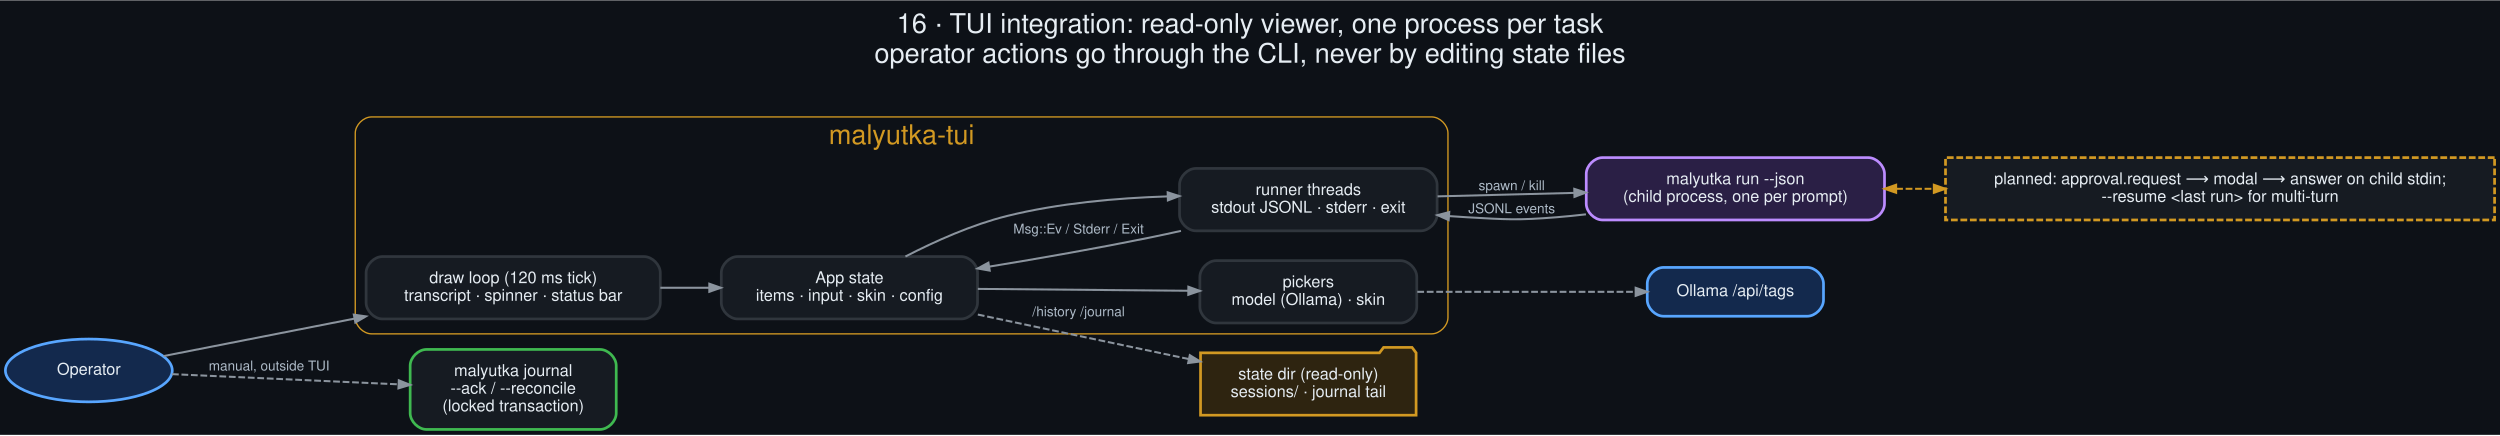
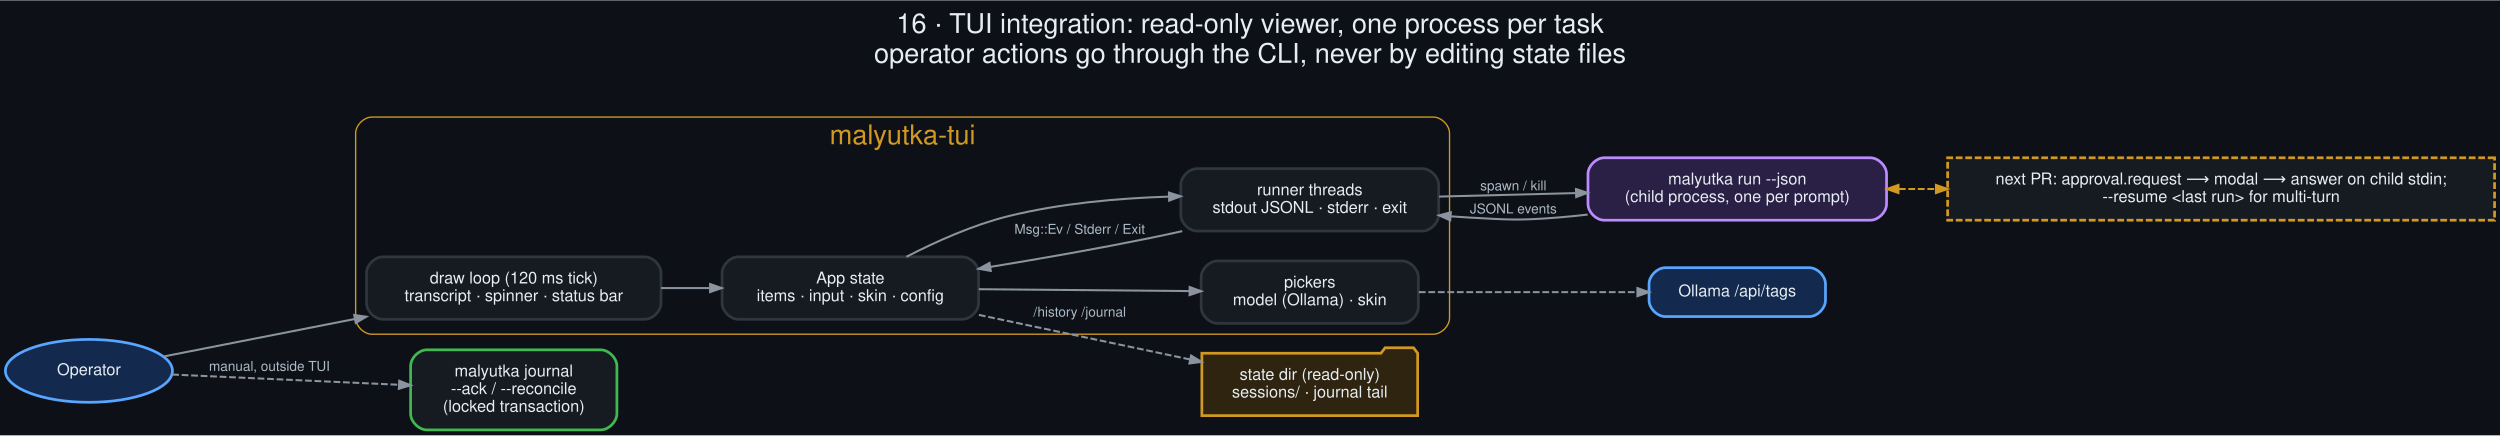
- <svg xmlns="http://www.w3.org/2000/svg" width="1844pt" height="321pt" viewBox="0.00 0.00 1844.04 320.50">
+ <svg xmlns="http://www.w3.org/2000/svg" width="1842pt" height="321pt" viewBox="0.00 0.00 1842.04 320.50">
  <g id="graph0" class="graph" transform="scale(1 1) rotate(0) translate(4 316.5)">
-     <polygon fill="#0d1117" stroke="transparent" points="-4,4 -4,-316.5 1840.04,-316.5 1840.04,4 -4,4" />
-     <text text-anchor="middle" x="918.02" y="-292.5" font-family="Helvetica,sans-Serif" font-size="20.00" fill="#e6edf3">16 · TUI integration: read-only viewer, one process per task</text>
-     <text text-anchor="middle" x="918.02" y="-270.5" font-family="Helvetica,sans-Serif" font-size="20.00" fill="#e6edf3">operator actions go through the CLI, never by editing state files</text>
-     <text text-anchor="middle" x="918.02" y="-248.5" font-family="Helvetica,sans-Serif" font-size="20.00" fill="#e6edf3"> </text>
+     <polygon fill="#0d1117" stroke="transparent" points="-4,4 -4,-316.5 1838.04,-316.5 1838.04,4 -4,4" />
+     <text text-anchor="middle" x="917.02" y="-292.5" font-family="Helvetica,sans-Serif" font-size="20.00" fill="#e6edf3">16 · TUI integration: read-only viewer, one process per task</text>
+     <text text-anchor="middle" x="917.02" y="-270.5" font-family="Helvetica,sans-Serif" font-size="20.00" fill="#e6edf3">operator actions go through the CLI, never by editing state files</text>
+     <text text-anchor="middle" x="917.02" y="-248.5" font-family="Helvetica,sans-Serif" font-size="20.00" fill="#e6edf3"> </text>
    <g id="clust1" class="cluster">
      <path fill="#0d1117" stroke="#d29922" d="M270.04,-70.5C270.04,-70.5 1052.04,-70.5 1052.04,-70.5 1058.04,-70.5 1064.04,-76.5 1064.04,-82.5 1064.04,-82.5 1064.04,-218.5 1064.04,-218.5 1064.04,-224.5 1058.04,-230.5 1052.04,-230.5 1052.04,-230.5 270.04,-230.5 270.04,-230.5 264.04,-230.5 258.04,-224.5 258.04,-218.5 258.04,-218.5 258.04,-82.5 258.04,-82.5 258.04,-76.5 264.04,-70.5 270.04,-70.5" />
      <text text-anchor="middle" x="661.04" y="-210.5" font-family="Helvetica,sans-Serif" font-size="20.00" fill="#d29922">malyutka-tui</text>
    </g>
    <g id="node1" class="node">
      <ellipse fill="#13294d" stroke="#58a6ff" stroke-width="2" cx="61.52" cy="-43.5" rx="61.54" ry="23.17" />
      <text text-anchor="middle" x="61.52" y="-40.4" font-family="Helvetica,sans-Serif" font-size="12.00" fill="#e6edf3">Operator</text>
    </g>
    <g id="node2" class="node">
      <path fill="#161b22" stroke="#30363d" stroke-width="2" d="M471.04,-127.5C471.04,-127.5 278.04,-127.5 278.04,-127.5 272.04,-127.5 266.04,-121.5 266.04,-115.5 266.04,-115.5 266.04,-93.5 266.04,-93.5 266.04,-87.5 272.04,-81.5 278.04,-81.5 278.04,-81.5 471.04,-81.5 471.04,-81.5 477.04,-81.5 483.04,-87.5 483.04,-93.5 483.04,-93.5 483.04,-115.5 483.04,-115.5 483.04,-121.5 477.04,-127.5 471.04,-127.5" />
      <text text-anchor="middle" x="374.54" y="-107.9" font-family="Helvetica,sans-Serif" font-size="12.00" fill="#e6edf3">draw loop (120 ms tick)</text>
      <text text-anchor="middle" x="374.54" y="-94.9" font-family="Helvetica,sans-Serif" font-size="12.00" fill="#e6edf3">transcript · spinner · status bar</text>
    </g>
    <g id="edge1" class="edge">
      <path fill="none" stroke="#8b949e" stroke-width="1.5" d="M116.69,-54.13C155.44,-61.72 209.05,-72.24 257.28,-81.7" />
      <polygon fill="#8b949e" stroke="#8b949e" stroke-width="1.5" points="256.99,-84.67 265.9,-83.39 258.13,-78.83 256.99,-84.67" />
    </g>
    <g id="node8" class="node">
      <path fill="#161b22" stroke="#3fb950" stroke-width="2" d="M438.54,-59C438.54,-59 310.54,-59 310.54,-59 304.54,-59 298.54,-53 298.54,-47 298.54,-47 298.54,-12 298.54,-12 298.54,-6 304.54,0 310.54,0 310.54,0 438.54,0 438.54,0 444.54,0 450.54,-6 450.54,-12 450.54,-12 450.54,-47 450.54,-47 450.54,-53 444.54,-59 438.54,-59" />
      <text text-anchor="middle" x="374.54" y="-39.4" font-family="Helvetica,sans-Serif" font-size="12.00" fill="#e6edf3">malyutka journal</text>
      <text text-anchor="middle" x="374.54" y="-26.4" font-family="Helvetica,sans-Serif" font-size="12.00" fill="#e6edf3">--ack / --reconcile</text>
      <text text-anchor="middle" x="374.54" y="-13.4" font-family="Helvetica,sans-Serif" font-size="12.00" fill="#e6edf3">(locked transaction)</text>
    </g>
    <g id="edge10" class="edge">
      <path fill="none" stroke="#8b949e" stroke-width="1.5" stroke-dasharray="5,2" d="M122.85,-40.78C170.38,-38.64 237.17,-35.64 289.86,-33.27" />
      <polygon fill="#8b949e" stroke="#8b949e" stroke-width="1.5" points="290.17,-36.23 298.52,-32.88 289.9,-30.29 290.17,-36.23" />
      <text text-anchor="middle" x="194.54" y="-43.5" font-family="Helvetica,sans-Serif" font-size="10.00" fill="#adbac7">manual, outside TUI</text>
    </g>
    <g id="node3" class="node">
      <path fill="#161b22" stroke="#30363d" stroke-width="2" d="M705.04,-127.5C705.04,-127.5 540.04,-127.5 540.04,-127.5 534.04,-127.5 528.04,-121.5 528.04,-115.5 528.04,-115.5 528.04,-93.5 528.04,-93.5 528.04,-87.5 534.04,-81.5 540.04,-81.5 540.04,-81.5 705.04,-81.5 705.04,-81.5 711.04,-81.5 717.04,-87.5 717.04,-93.5 717.04,-93.5 717.04,-115.5 717.04,-115.5 717.04,-121.5 711.04,-127.5 705.04,-127.5" />
      <text text-anchor="middle" x="622.54" y="-107.9" font-family="Helvetica,sans-Serif" font-size="12.00" fill="#e6edf3">App state</text>
      <text text-anchor="middle" x="622.54" y="-94.9" font-family="Helvetica,sans-Serif" font-size="12.00" fill="#e6edf3">items · input · skin · config</text>
    </g>
    <g id="edge2" class="edge">
      <path fill="none" stroke="#8b949e" stroke-width="1.5" d="M483.08,-104.5C495.04,-104.5 507.2,-104.5 519.1,-104.5" />
      <polygon fill="#8b949e" stroke="#8b949e" stroke-width="1.5" points="519.21,-107.48 527.71,-104.5 519.21,-101.53 519.21,-107.48" />
    </g>
    <g id="node4" class="node">
      <path fill="#161b22" stroke="#30363d" stroke-width="2" d="M1044.04,-192.5C1044.04,-192.5 878.04,-192.5 878.04,-192.5 872.04,-192.5 866.04,-186.5 866.04,-180.5 866.04,-180.5 866.04,-158.5 866.04,-158.5 866.04,-152.5 872.04,-146.5 878.04,-146.5 878.04,-146.5 1044.04,-146.5 1044.04,-146.5 1050.04,-146.5 1056.04,-152.5 1056.04,-158.5 1056.04,-158.5 1056.04,-180.5 1056.04,-180.5 1056.04,-186.5 1050.04,-192.5 1044.04,-192.5" />
      <text text-anchor="middle" x="961.04" y="-172.9" font-family="Helvetica,sans-Serif" font-size="12.00" fill="#e6edf3">runner threads</text>
      <text text-anchor="middle" x="961.04" y="-159.9" font-family="Helvetica,sans-Serif" font-size="12.00" fill="#e6edf3">stdout JSONL · stderr · exit</text>
    </g>
    <g id="edge3" class="edge">
      <path fill="none" stroke="#8b949e" stroke-width="1.5" d="M663.87,-127.56C685.45,-138.7 712.91,-151.04 739.04,-157.5 776.85,-166.84 819.37,-170.67 856.94,-171.88" />
      <polygon fill="#8b949e" stroke="#8b949e" stroke-width="1.5" points="857.3,-174.87 865.88,-172.12 857.46,-168.92 857.3,-174.87" />
    </g>
    <g id="node5" class="node">
      <path fill="#161b22" stroke="#30363d" stroke-width="2" d="M1029.04,-124.5C1029.04,-124.5 893.04,-124.5 893.04,-124.5 887.04,-124.5 881.04,-118.5 881.04,-112.5 881.04,-112.5 881.04,-90.5 881.04,-90.5 881.04,-84.5 887.04,-78.5 893.04,-78.5 893.04,-78.5 1029.04,-78.5 1029.04,-78.5 1035.04,-78.5 1041.04,-84.5 1041.04,-90.5 1041.04,-90.5 1041.04,-112.5 1041.04,-112.5 1041.04,-118.5 1035.04,-124.5 1029.04,-124.5" />
      <text text-anchor="middle" x="961.04" y="-104.9" font-family="Helvetica,sans-Serif" font-size="12.00" fill="#e6edf3">pickers</text>
      <text text-anchor="middle" x="961.04" y="-91.9" font-family="Helvetica,sans-Serif" font-size="12.00" fill="#e6edf3">model (Ollama) · skin</text>
    </g>
    <g id="edge8" class="edge">
      <path fill="none" stroke="#8b949e" stroke-width="1.5" d="M717.27,-103.66C765.79,-103.23 824.66,-102.71 872.28,-102.28" />
      <polygon fill="#8b949e" stroke="#8b949e" stroke-width="1.5" points="872.56,-105.26 881.03,-102.2 872.51,-99.31 872.56,-105.26" />
    </g>
    <g id="node7" class="node">
      <polygon fill="#2e2410" stroke="#d29922" stroke-width="2" points="1040.54,-56.5 1037.54,-60.5 1016.54,-60.5 1013.54,-56.5 881.54,-56.5 881.54,-10.5 1040.54,-10.5 1040.54,-56.5" />
      <text text-anchor="middle" x="961.04" y="-36.9" font-family="Helvetica,sans-Serif" font-size="12.00" fill="#e6edf3">state dir (read-only)</text>
      <text text-anchor="middle" x="961.04" y="-23.9" font-family="Helvetica,sans-Serif" font-size="12.00" fill="#e6edf3">sessions/ · journal tail</text>
    </g>
    <g id="edge9" class="edge">
      <path fill="none" stroke="#8b949e" stroke-width="1.5" stroke-dasharray="5,2" d="M717.27,-84.72C765.98,-74.45 825.13,-61.97 872.84,-51.9" />
      <polygon fill="#8b949e" stroke="#8b949e" stroke-width="1.5" points="873.61,-54.78 881.31,-50.11 872.38,-48.95 873.61,-54.78" />
      <text text-anchor="middle" x="791.54" y="-83.5" font-family="Helvetica,sans-Serif" font-size="10.00" fill="#adbac7">/history /journal</text>
    </g>
    <g id="edge6" class="edge">
      <path fill="none" stroke="#8b949e" stroke-width="1.5" d="M867.09,-146.45C859.31,-144.71 851.55,-143.03 844.04,-141.5 805.66,-133.66 763.28,-126.25 726.01,-120.15" />
      <polygon fill="#8b949e" stroke="#8b949e" stroke-width="1.5" points="726.02,-117.14 717.15,-118.71 725.06,-123.01 726.02,-117.14" />
      <text text-anchor="middle" x="791.54" y="-144.5" font-family="Helvetica,sans-Serif" font-size="10.00" fill="#adbac7">Msg::Ev / Stderr / Exit</text>
    </g>
    <g id="node6" class="node">
      <path fill="#2a1f45" stroke="#bc8cff" stroke-width="2" d="M1374.04,-200.5C1374.04,-200.5 1178.04,-200.5 1178.04,-200.5 1172.04,-200.5 1166.04,-194.5 1166.04,-188.5 1166.04,-188.5 1166.04,-166.5 1166.04,-166.5 1166.04,-160.5 1172.04,-154.5 1178.04,-154.5 1178.04,-154.5 1374.04,-154.5 1374.04,-154.5 1380.04,-154.5 1386.04,-160.5 1386.04,-166.5 1386.04,-166.5 1386.04,-188.5 1386.04,-188.5 1386.04,-194.5 1380.04,-200.5 1374.04,-200.5" />
      <text text-anchor="middle" x="1276.04" y="-180.9" font-family="Helvetica,sans-Serif" font-size="12.00" fill="#e6edf3">malyutka run --json</text>
      <text text-anchor="middle" x="1276.04" y="-167.9" font-family="Helvetica,sans-Serif" font-size="12.00" fill="#e6edf3">(child process, one per prompt)</text>
    </g>
    <g id="edge4" class="edge">
      <path fill="none" stroke="#8b949e" stroke-width="1.5" d="M1056.37,-171.91C1088.01,-172.72 1123.71,-173.63 1156.93,-174.48" />
      <polygon fill="#8b949e" stroke="#8b949e" stroke-width="1.5" points="1157.21,-177.46 1165.78,-174.71 1157.36,-171.52 1157.21,-177.46" />
      <text text-anchor="middle" x="1111.04" y="-176.5" font-family="Helvetica,sans-Serif" font-size="10.00" fill="#adbac7">spawn / kill</text>
    </g>
    <g id="node9" class="node">
      <path fill="#13294d" stroke="#58a6ff" stroke-width="2" d="M1329.04,-119.5C1329.04,-119.5 1223.04,-119.5 1223.04,-119.5 1217.04,-119.5 1211.04,-113.5 1211.04,-107.5 1211.04,-107.5 1211.04,-95.5 1211.04,-95.5 1211.04,-89.5 1217.04,-83.5 1223.04,-83.5 1223.04,-83.5 1329.04,-83.5 1329.04,-83.5 1335.04,-83.5 1341.04,-89.5 1341.04,-95.5 1341.04,-95.5 1341.04,-107.5 1341.04,-107.5 1341.04,-113.5 1335.04,-119.5 1329.04,-119.5" />
      <text text-anchor="middle" x="1276.04" y="-98.4" font-family="Helvetica,sans-Serif" font-size="12.00" fill="#e6edf3">Ollama /api/tags</text>
    </g>
    <g id="edge7" class="edge">
      <path fill="none" stroke="#8b949e" stroke-width="1.5" stroke-dasharray="5,2" d="M1041.42,-101.5C1090.97,-101.5 1154.27,-101.5 1202.47,-101.5" />
      <polygon fill="#8b949e" stroke="#8b949e" stroke-width="1.5" points="1202.49,-104.48 1210.99,-101.5 1202.49,-98.53 1202.49,-104.48" />
    </g>
    <g id="edge5" class="edge">
      <path fill="none" stroke="#8b949e" stroke-width="1.5" d="M1165.83,-158.66C1158.47,-157.8 1151.15,-157.07 1144.04,-156.5 1114.8,-154.17 1107.32,-154.86 1078.04,-156.5 1073.72,-156.74 1069.32,-157.03 1064.88,-157.36" />
      <polygon fill="#8b949e" stroke="#8b949e" stroke-width="1.5" points="1064.53,-154.41 1056.29,-158.05 1065,-160.34 1064.53,-154.41" />
      <text text-anchor="middle" x="1111.04" y="-159.5" font-family="Helvetica,sans-Serif" font-size="10.00" fill="#adbac7">JSONL events</text>
    </g>
    <g id="node10" class="node">
-       <polygon fill="#161b22" stroke="#d29922" stroke-width="2" stroke-dasharray="5,2" points="1836.04,-200.5 1431.04,-200.5 1431.04,-154.5 1836.04,-154.5 1836.04,-200.5" />
-       <text text-anchor="middle" x="1633.54" y="-180.9" font-family="Helvetica,sans-Serif" font-size="12.00" fill="#e6edf3">planned: approval.request ⟶ modal ⟶ answer on child stdin;</text>
-       <text text-anchor="middle" x="1633.54" y="-167.9" font-family="Helvetica,sans-Serif" font-size="12.00" fill="#e6edf3">--resume &lt;last run&gt; for multi-turn</text>
+       <polygon fill="#161b22" stroke="#d29922" stroke-width="2" stroke-dasharray="5,2" points="1834.04,-200.5 1431.04,-200.5 1431.04,-154.5 1834.04,-154.5 1834.04,-200.5" />
+       <text text-anchor="middle" x="1632.54" y="-180.9" font-family="Helvetica,sans-Serif" font-size="12.00" fill="#e6edf3">next PR: approval.request ⟶ modal ⟶ answer on child stdin;</text>
+       <text text-anchor="middle" x="1632.54" y="-167.9" font-family="Helvetica,sans-Serif" font-size="12.00" fill="#e6edf3">--resume &lt;last run&gt; for multi-turn</text>
    </g>
    <g id="edge11" class="edge">
-       <path fill="none" stroke="#d29922" stroke-width="1.5" stroke-dasharray="5,2" d="M1394.62,-177.5C1403.65,-177.5 1412.91,-177.5 1422.29,-177.5" />
-       <polygon fill="#d29922" stroke="#d29922" stroke-width="1.5" points="1394.61,-174.53 1386.11,-177.5 1394.61,-180.48 1394.61,-174.53" />
-       <polygon fill="#d29922" stroke="#d29922" stroke-width="1.5" points="1422.44,-180.48 1430.94,-177.5 1422.44,-174.53 1422.44,-180.48" />
+       <path fill="none" stroke="#d29922" stroke-width="1.5" stroke-dasharray="5,2" d="M1395.11,-177.5C1404.03,-177.5 1413.16,-177.5 1422.42,-177.5" />
+       <polygon fill="#d29922" stroke="#d29922" stroke-width="1.5" points="1394.79,-174.53 1386.29,-177.5 1394.79,-180.48 1394.79,-174.53" />
+       <polygon fill="#d29922" stroke="#d29922" stroke-width="1.5" points="1422.45,-180.48 1430.95,-177.5 1422.45,-174.53 1422.45,-180.48" />
    </g>
  </g>
</svg>
